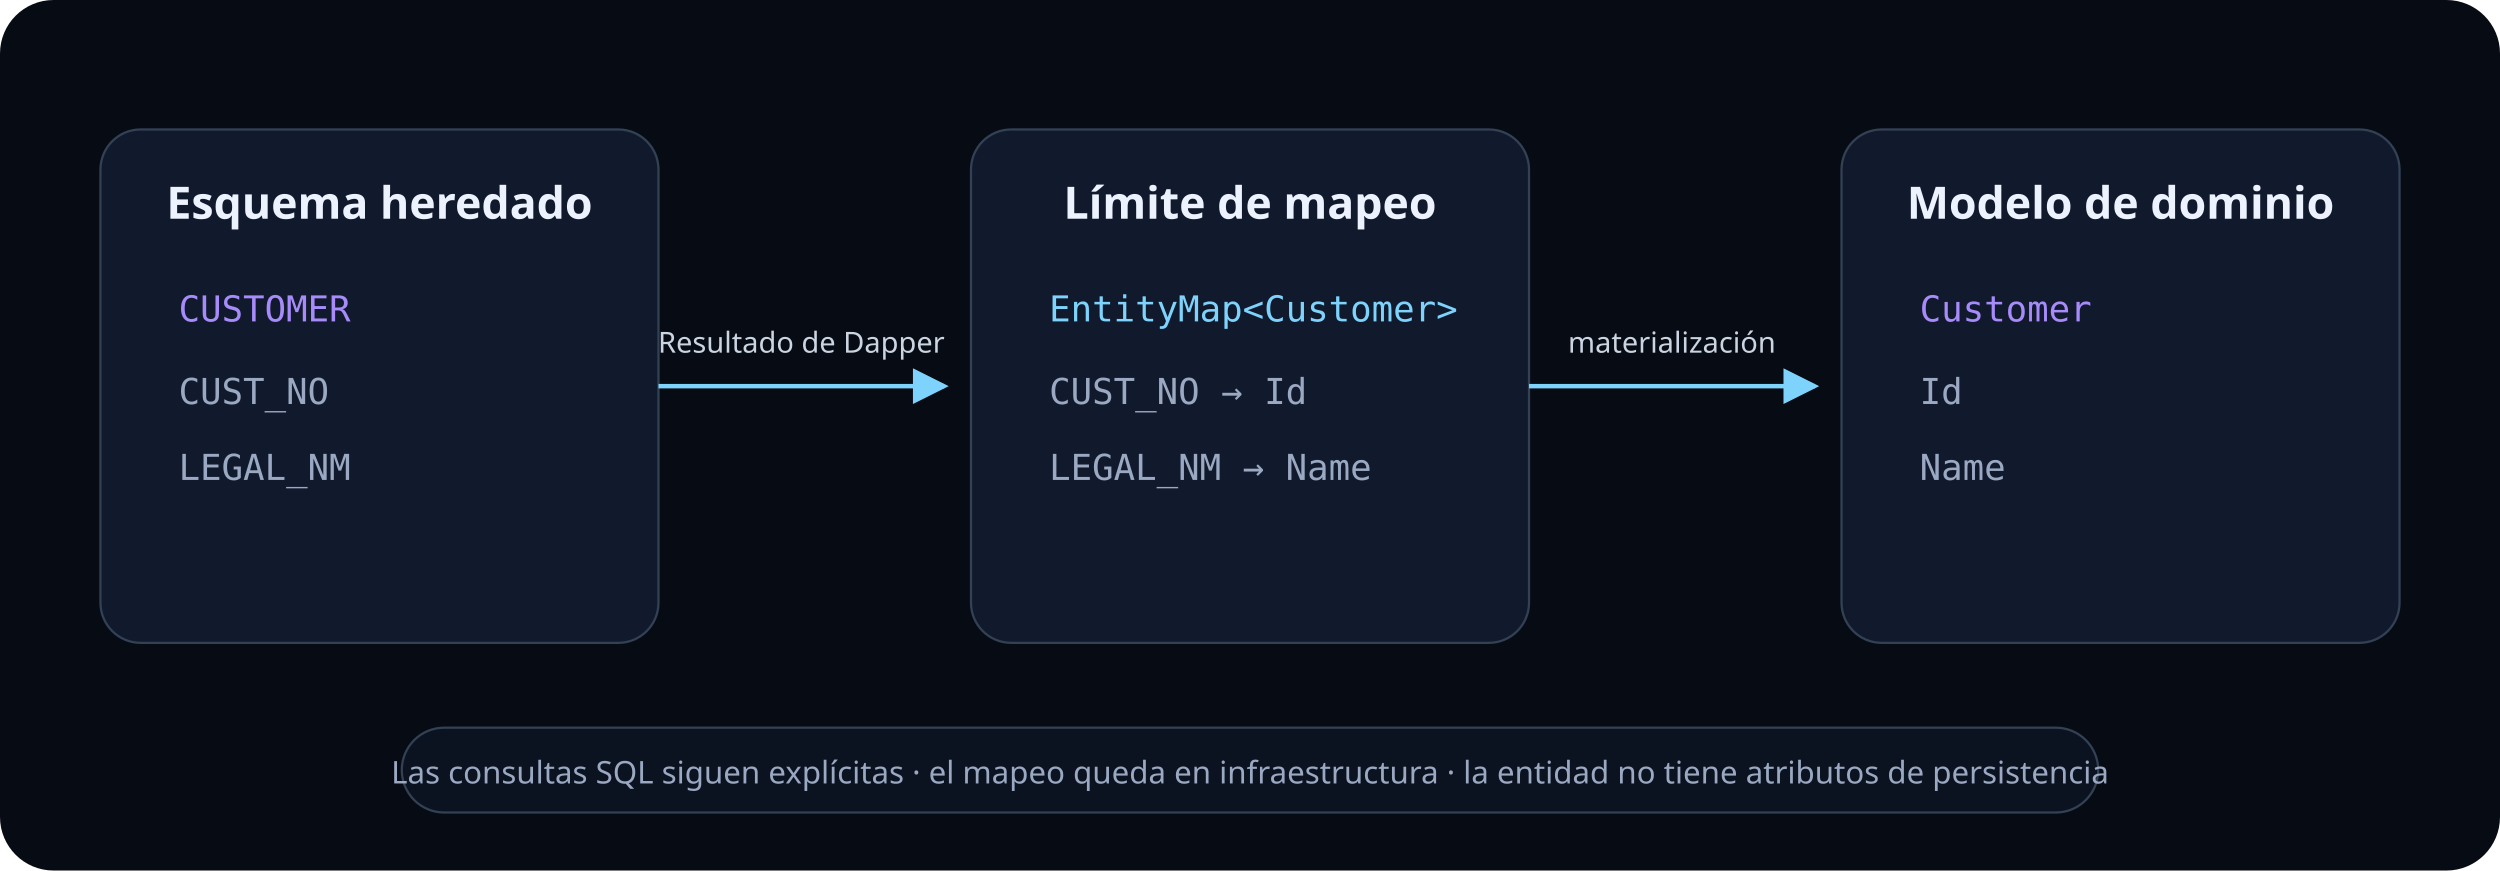
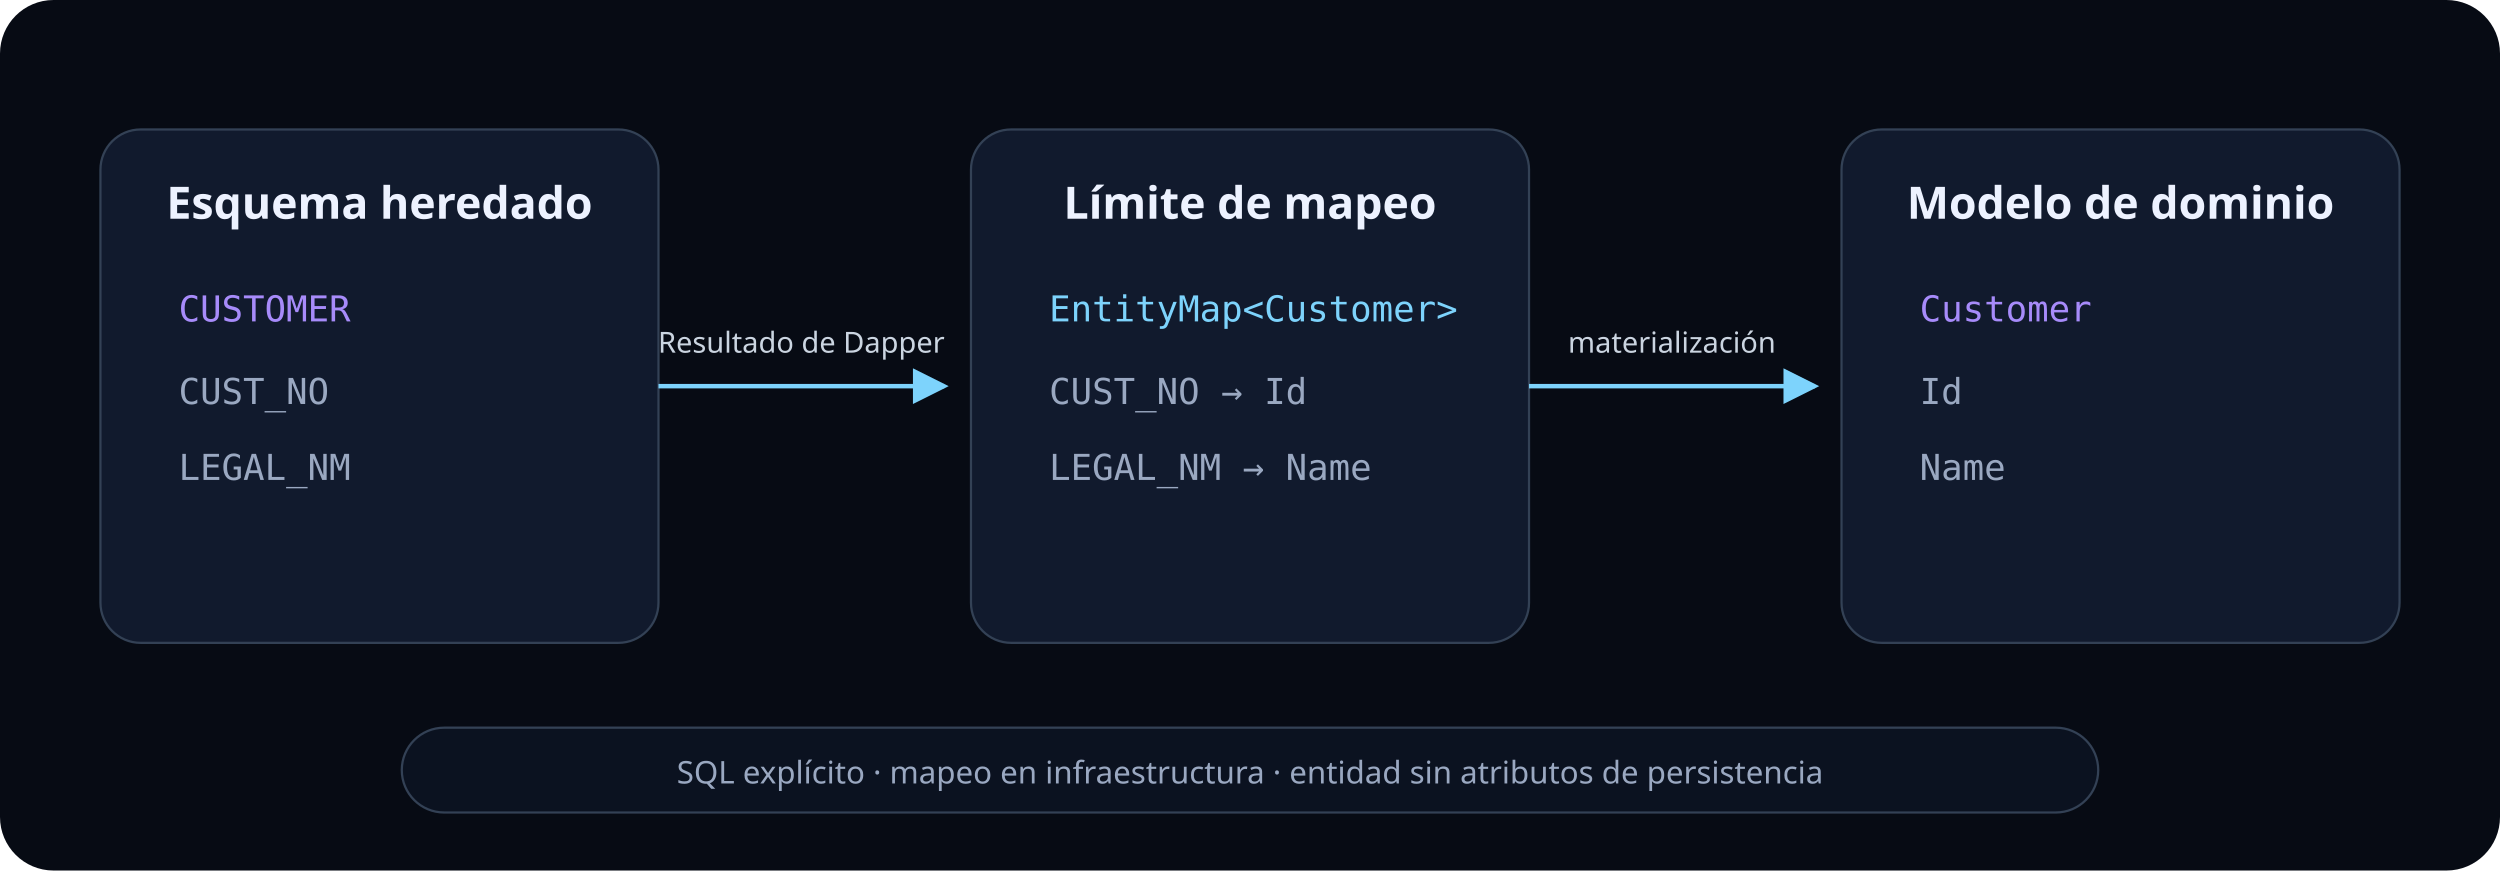
<svg xmlns="http://www.w3.org/2000/svg" viewBox="0 0 1120 390" role="img" aria-labelledby="title desc">
  <defs>
    <marker id="arrow" markerWidth="8" markerHeight="8" refX="7" refY="4" orient="auto">
      <path d="M0 0l8 4-8 4z" fill="#7dd3fc" />
    </marker>
  </defs>
  <rect width="1120" height="390" rx="24" fill="#070b14" />
  <g font-family="system-ui,Segoe UI,sans-serif">
    <g fill="#111a2d" stroke="#334155">
      <rect x="45" y="58" width="250" height="230" rx="18" />
      <rect x="435" y="58" width="250" height="230" rx="18" />
      <rect x="825" y="58" width="250" height="230" rx="18" />
    </g>
    <g fill="#edf2ff" font-size="20" font-weight="700" text-anchor="middle">
      <text x="170" y="98">Esquema heredado</text>
      <text x="560" y="98">Límite de mapeo</text>
      <text x="950" y="98">Modelo de dominio</text>
    </g>
    <g font-family="ui-monospace,Consolas,monospace" font-size="16">
      <text x="80" y="144" fill="#a78bfa">CUSTOMER</text>
      <text x="80" y="181" fill="#9aa8c1">CUST_NO</text>
      <text x="80" y="215" fill="#9aa8c1">LEGAL_NM</text>
      <text x="470" y="144" fill="#7dd3fc">EntityMap&lt;Customer&gt;</text>
      <text x="470" y="181" fill="#9aa8c1">CUST_NO → Id</text>
      <text x="470" y="215" fill="#9aa8c1">LEGAL_NM → Name</text>
      <text x="860" y="144" fill="#a78bfa">Customer</text>
      <text x="860" y="181" fill="#9aa8c1">Id</text>
      <text x="860" y="215" fill="#9aa8c1">Name</text>
    </g>
    <g stroke="#7dd3fc" stroke-width="2" fill="none" marker-end="url(#arrow)">
      <path d="M295 173h128" />
      <path d="M685 173h128" />
    </g>
    <g fill="#cbd5e1" font-size="13" text-anchor="middle">
      <text x="359" y="158">Resultado de Dapper</text>
      <text x="749" y="158">materialización</text>
    </g>
    <rect x="180" y="326" width="760" height="38" rx="19" fill="#0b1220" stroke="#334155" />
-     <text x="560" y="351" fill="#9aa8c1" font-size="14" text-anchor="middle">Las consultas SQL siguen explícitas · el mapeo queda en infraestructura · la entidad no tiene atributos de persistencia</text>
+     <text x="560" y="351" fill="#9aa8c1" font-size="14" text-anchor="middle">SQL explícito · mapeo en infraestructura · entidad sin atributos de persistencia</text>
  </g>
</svg>
